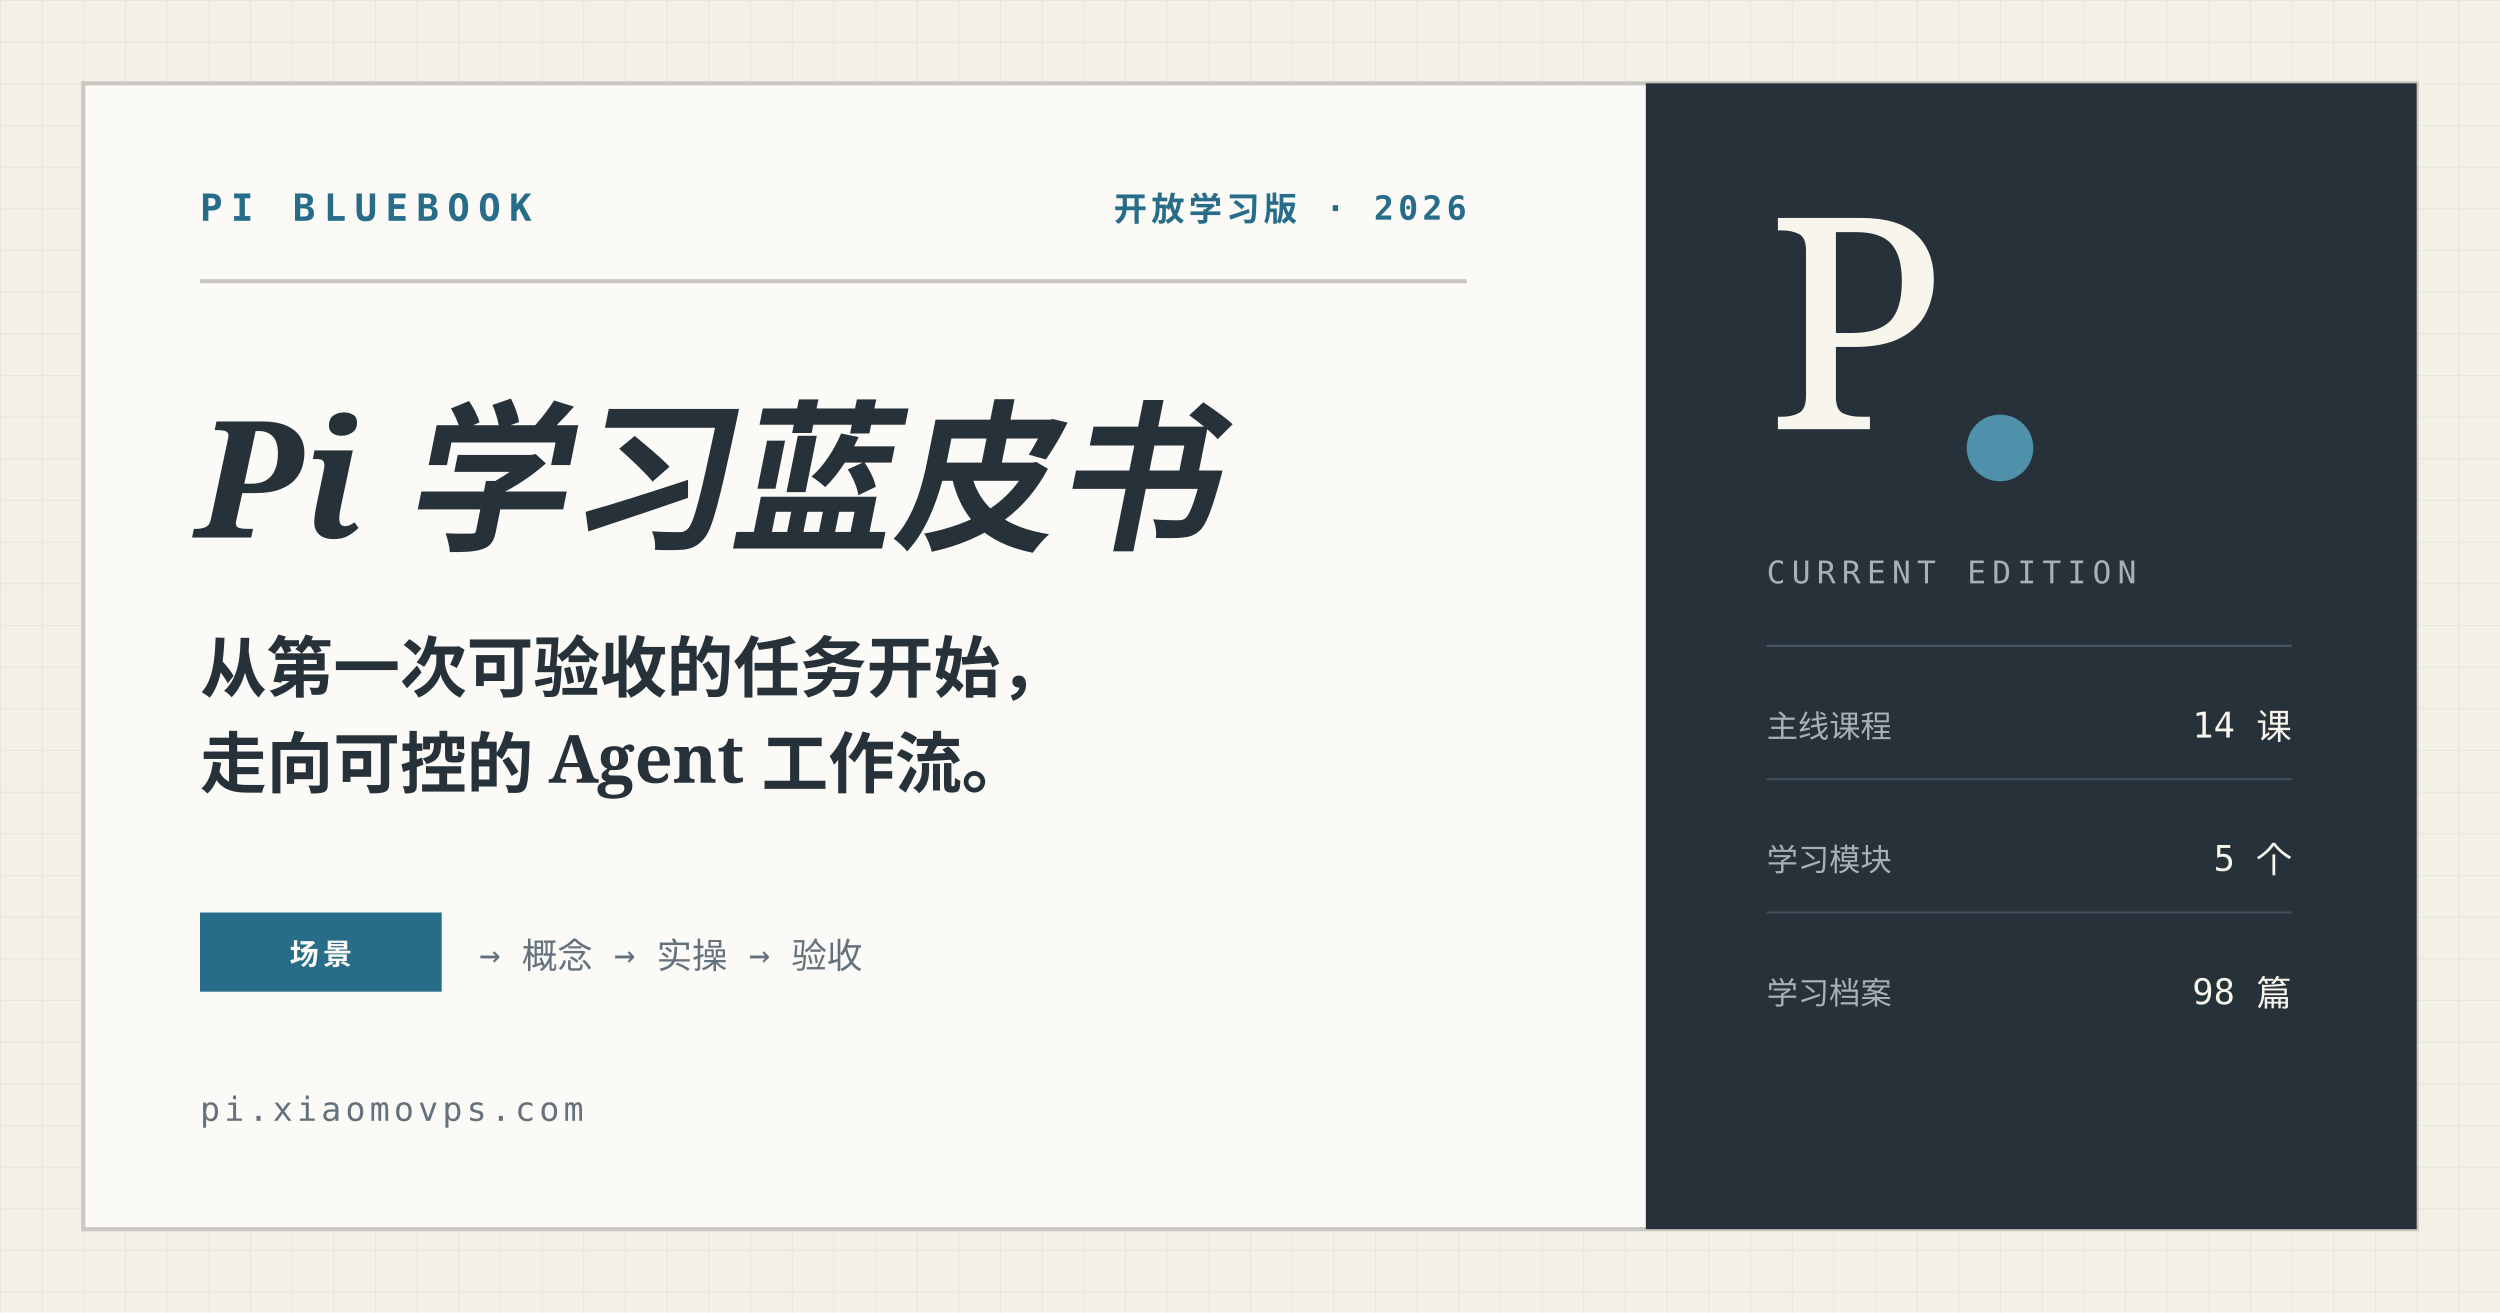
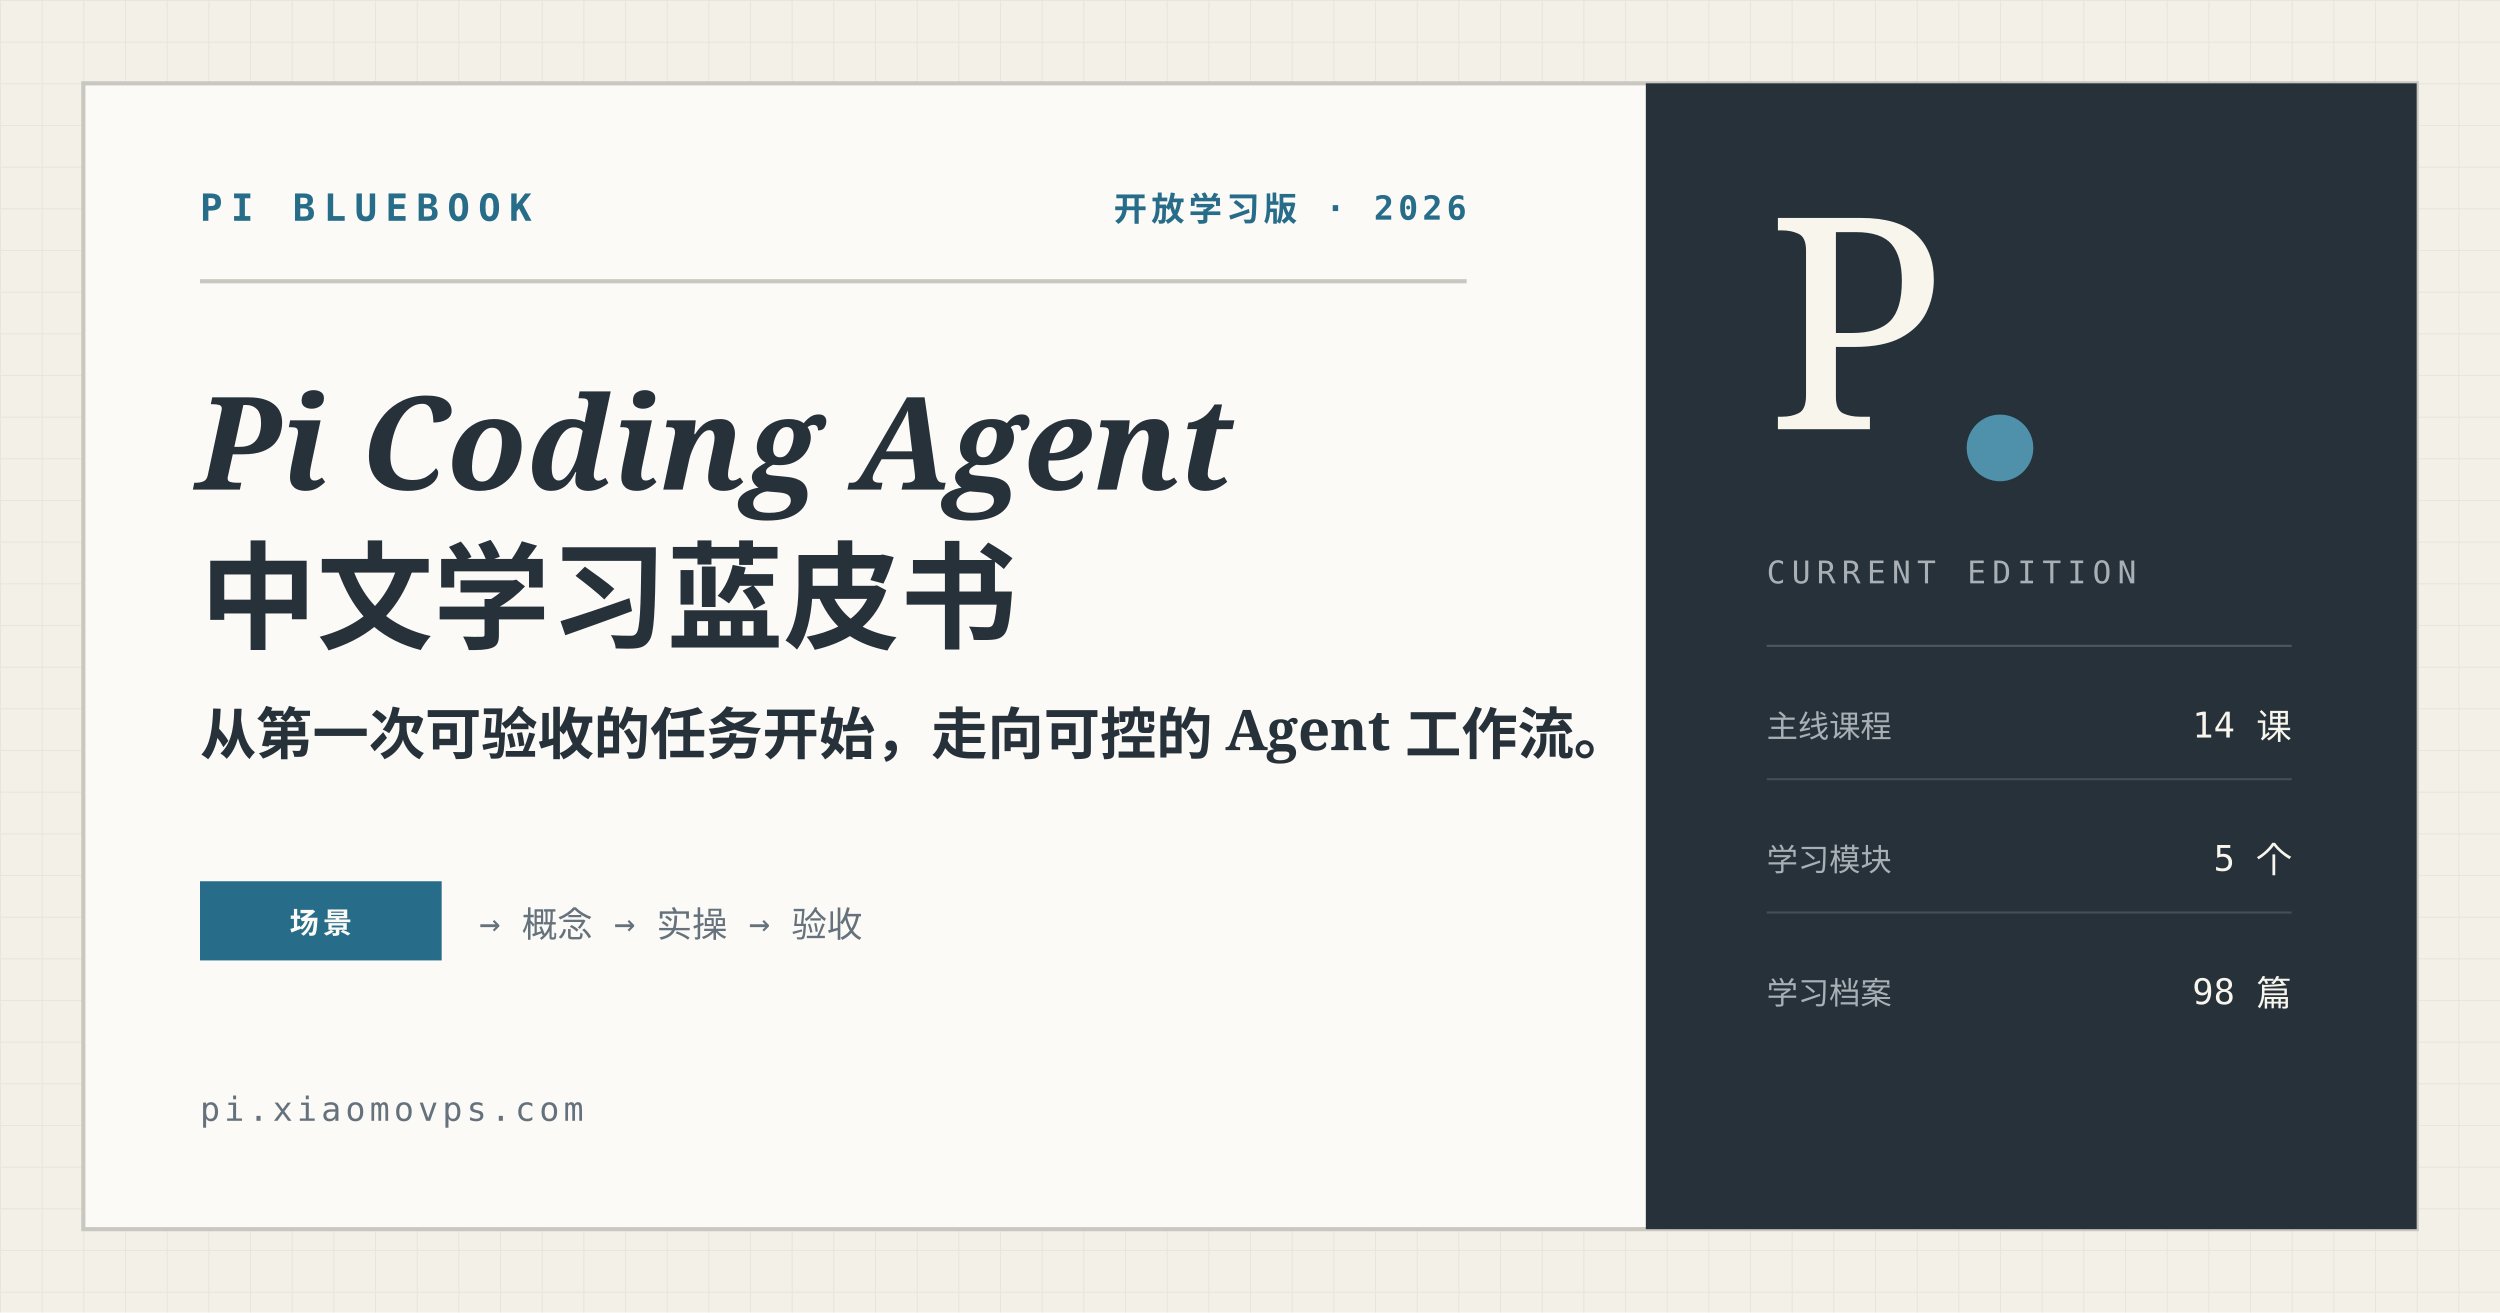
<svg xmlns="http://www.w3.org/2000/svg" width="1200" height="630" viewBox="0 0 1200 630" role="img" aria-labelledby="title desc">
  <defs>
    <pattern id="grid" width="20" height="20" patternUnits="userSpaceOnUse">
      <path d="M20 0H0V20" fill="none" stroke="#26313a" stroke-opacity=".055" stroke-width="1" />
    </pattern>
  </defs>
  <rect width="1200" height="630" fill="#f3f0e8" />
  <rect width="1200" height="630" fill="url(#grid)" />
  <rect x="40" y="40" width="1120" height="550" fill="#fbfaf6" stroke="#c9c7c0" stroke-width="2" />
  <rect x="790" y="40" width="370" height="550" fill="#26313a" />
  <text x="96" y="106" fill="#276d89" font-family="SFMono-Regular, Menlo, monospace" font-size="18" font-weight="700" letter-spacing="4">PI BLUEBOOK</text>
  <text x="704" y="106" fill="#276d89" font-family="SFMono-Regular, Menlo, monospace" font-size="16" font-weight="700" text-anchor="end" letter-spacing="2">开放学习版 · 2026</text>
  <line x1="96" y1="135" x2="704" y2="135" stroke="#c9c7c0" stroke-width="2" />
-   <text x="94" y="258" fill="#26313a" font-family="Iowan Old Style, Songti SC, STSong, serif" font-size="78" font-style="italic" font-weight="600">Pi 学习蓝皮书</text>
-   <text x="96" y="332" fill="#26313a" font-family="Iowan Old Style, Songti SC, STSong, serif" font-size="32" font-weight="600">从第一次可验收的任务开始，</text>
-   <text x="96" y="378" fill="#26313a" font-family="Iowan Old Style, Songti SC, STSong, serif" font-size="32" font-weight="600">走向可控的 Agent 工作流。</text>
-   <rect x="96" y="438" width="116" height="38" fill="#276d89" />
-   <text x="154" y="463" fill="#fbfaf6" font-family="SFMono-Regular, Menlo, monospace" font-size="14" font-weight="700" text-anchor="middle" letter-spacing="2">场景</text>
-   <text x="230" y="464" fill="#65727d" font-family="SFMono-Regular, Menlo, monospace" font-size="17">→ 概念 → 实操 → 验收</text>
+   <text x="94" y="235" fill="#26313a" font-family="Iowan Old Style, Songti SC, STSong, serif" font-size="62" font-style="italic" font-weight="600">Pi Coding Agent</text>
+   <text x="96" y="307" fill="#26313a" font-family="Iowan Old Style, Songti SC, STSong, serif" font-size="56" font-weight="600">中文学习蓝皮书</text>
+   <text x="96" y="362" fill="#26313a" font-family="Iowan Old Style, Songti SC, STSong, serif" font-size="27" font-weight="600">从第一次可验收的任务开始，走向可控的 Agent 工作流。</text>
+   <rect x="96" y="423" width="116" height="38" fill="#276d89" />
+   <text x="154" y="448" fill="#fbfaf6" font-family="SFMono-Regular, Menlo, monospace" font-size="14" font-weight="700" text-anchor="middle" letter-spacing="2">场景</text>
+   <text x="230" y="449" fill="#65727d" font-family="SFMono-Regular, Menlo, monospace" font-size="17">→ 概念 → 实操 → 验收</text>
  <text x="96" y="538" fill="#65727d" font-family="SFMono-Regular, Menlo, monospace" font-size="16" letter-spacing="2">pi.xiaomovps.com</text>
  <text x="848" y="206" fill="#f8f5ed" font-family="Iowan Old Style, Baskerville, serif" font-size="142">P</text>
  <circle cx="960" cy="215" r="16" fill="#4f90aa" />
  <text x="848" y="280" fill="#a9b0b5" font-family="SFMono-Regular, Menlo, monospace" font-size="15" letter-spacing="3">CURRENT EDITION</text>
  <line x1="848" y1="310" x2="1100" y2="310" stroke="#65727d" stroke-opacity=".6" />
  <text x="848" y="354" fill="#a9b0b5" font-family="SFMono-Regular, Menlo, monospace" font-size="15">主线课程</text>
  <text x="1100" y="354" fill="#f8f5ed" font-family="SFMono-Regular, Menlo, monospace" font-size="17" text-anchor="end">14 课</text>
  <line x1="848" y1="374" x2="1100" y2="374" stroke="#65727d" stroke-opacity=".45" />
  <text x="848" y="418" fill="#a9b0b5" font-family="SFMono-Regular, Menlo, monospace" font-size="15">学习模块</text>
  <text x="1100" y="418" fill="#f8f5ed" font-family="SFMono-Regular, Menlo, monospace" font-size="17" text-anchor="end">5 个</text>
  <line x1="848" y1="438" x2="1100" y2="438" stroke="#65727d" stroke-opacity=".45" />
  <text x="848" y="482" fill="#a9b0b5" font-family="SFMono-Regular, Menlo, monospace" font-size="15">学习档案</text>
  <text x="1100" y="482" fill="#f8f5ed" font-family="SFMono-Regular, Menlo, monospace" font-size="17" text-anchor="end">98 篇</text>
</svg>
